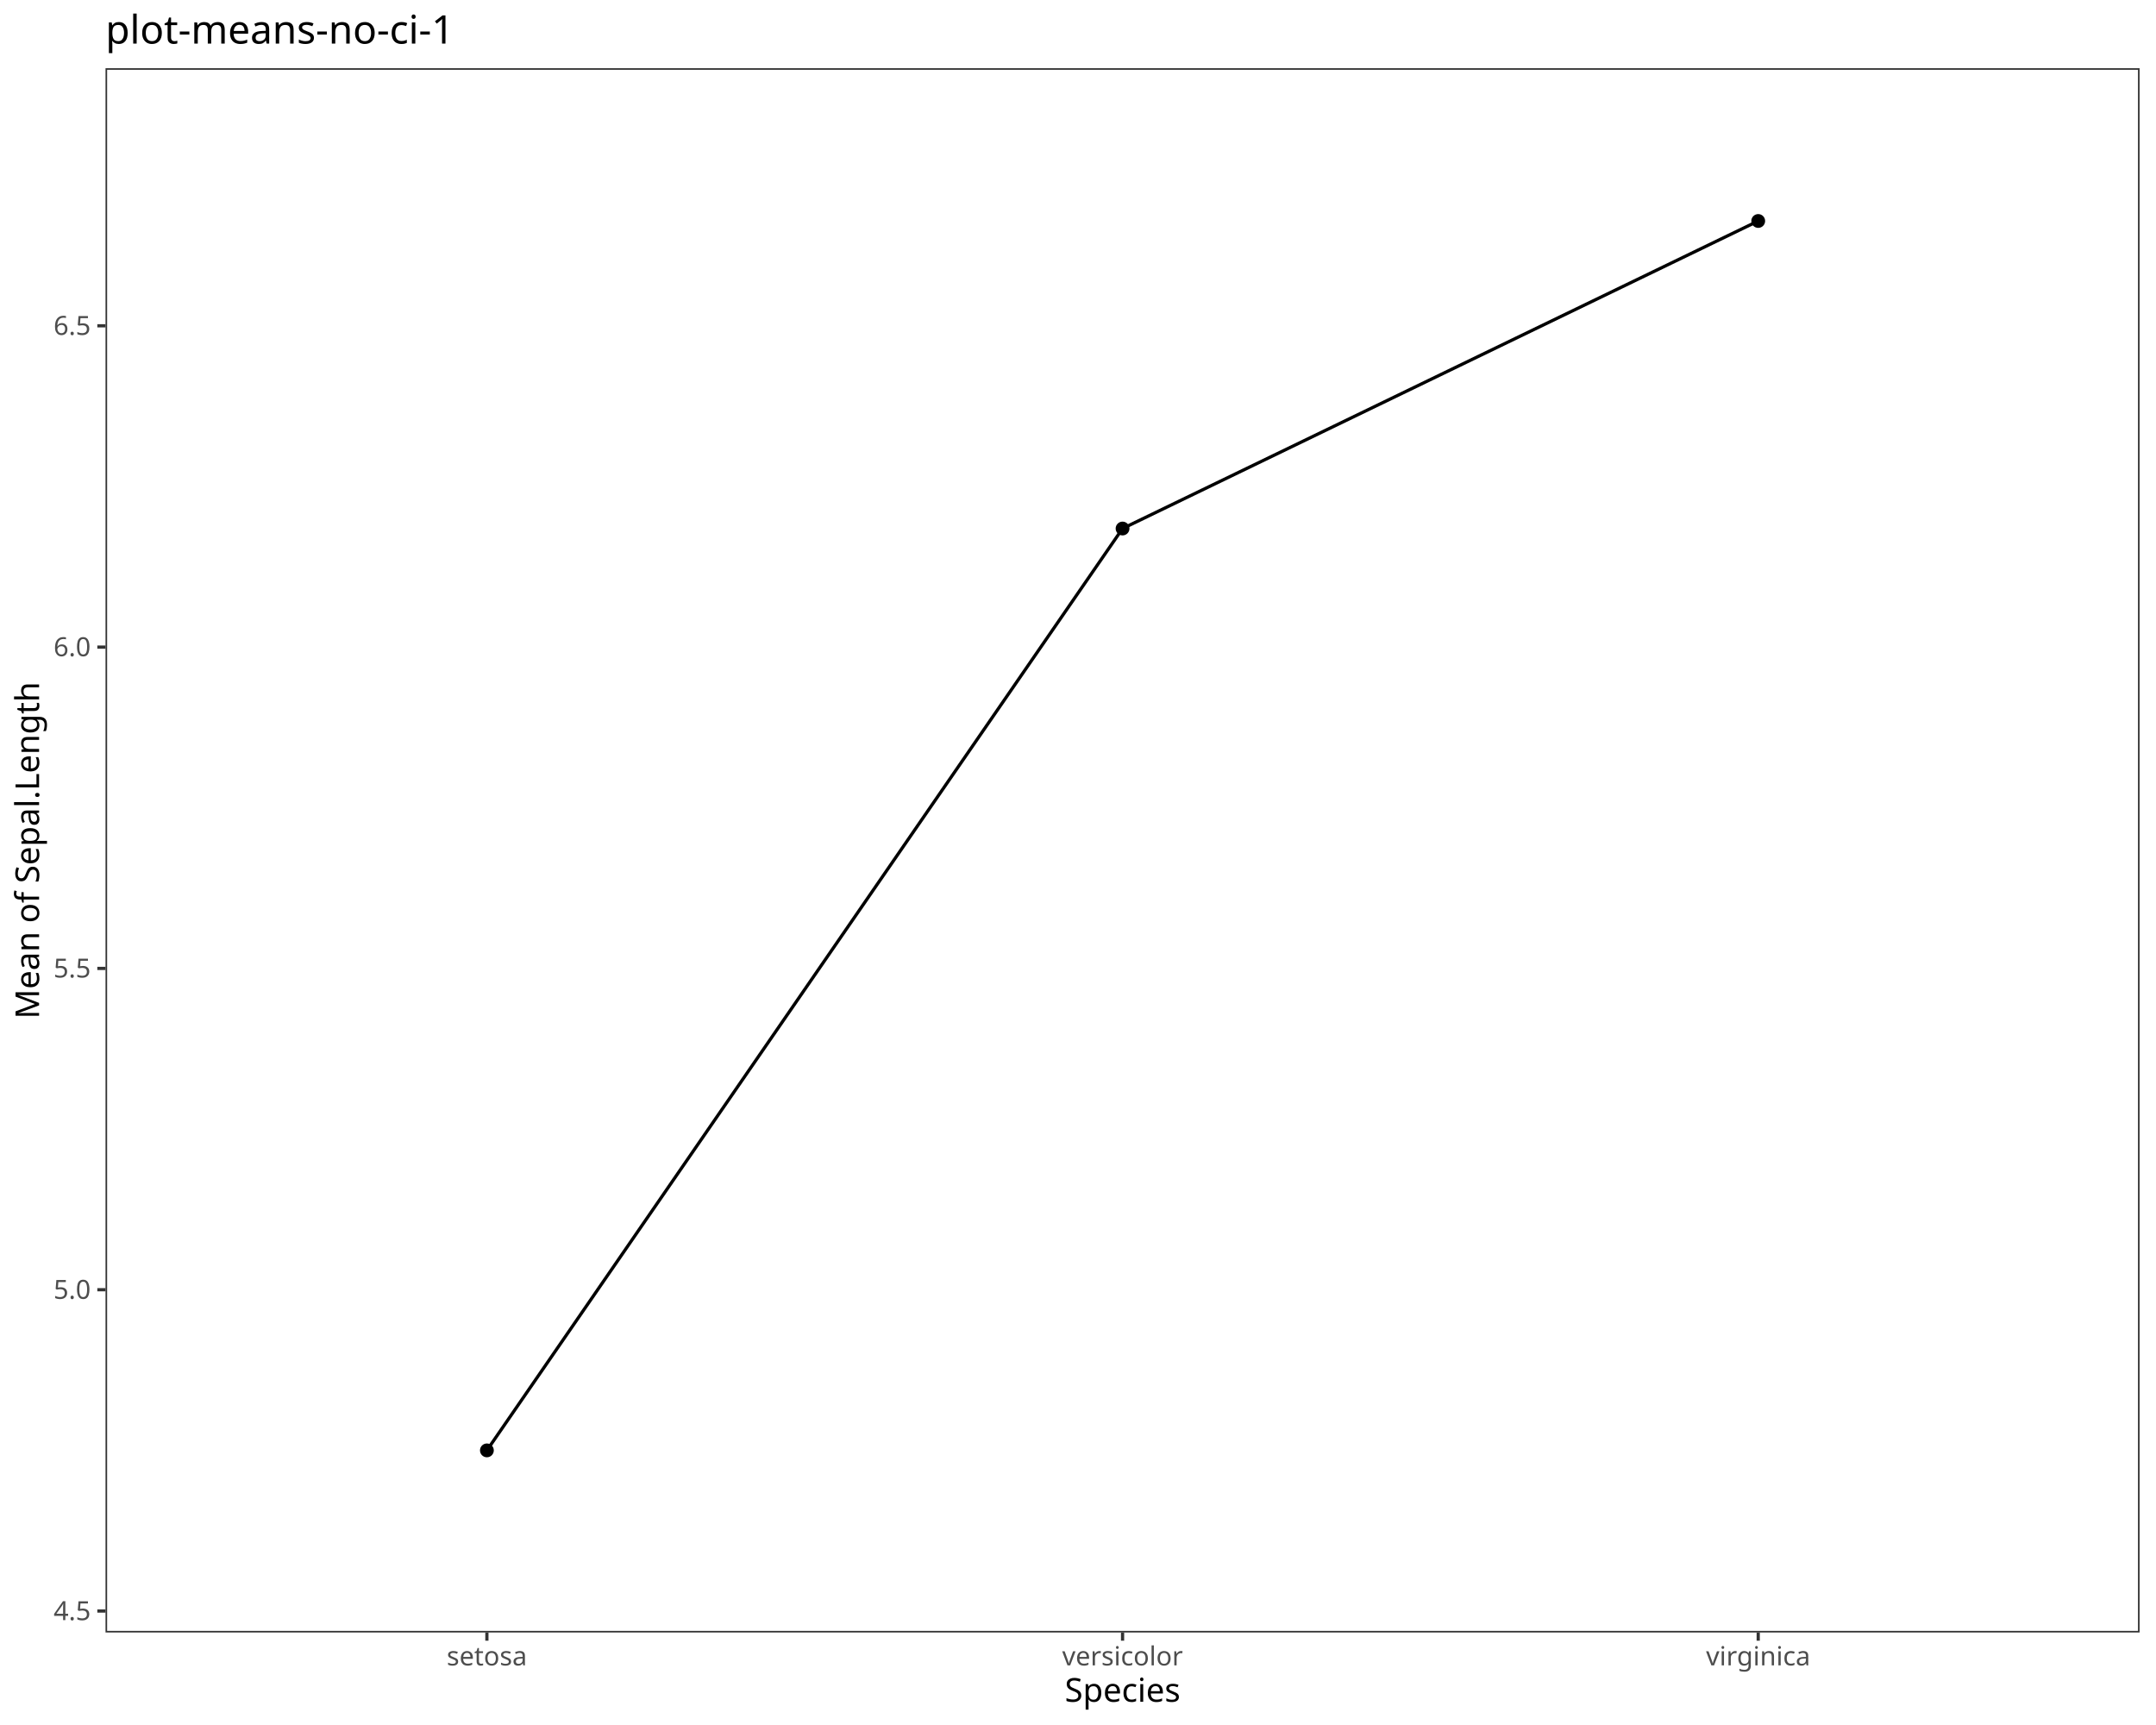
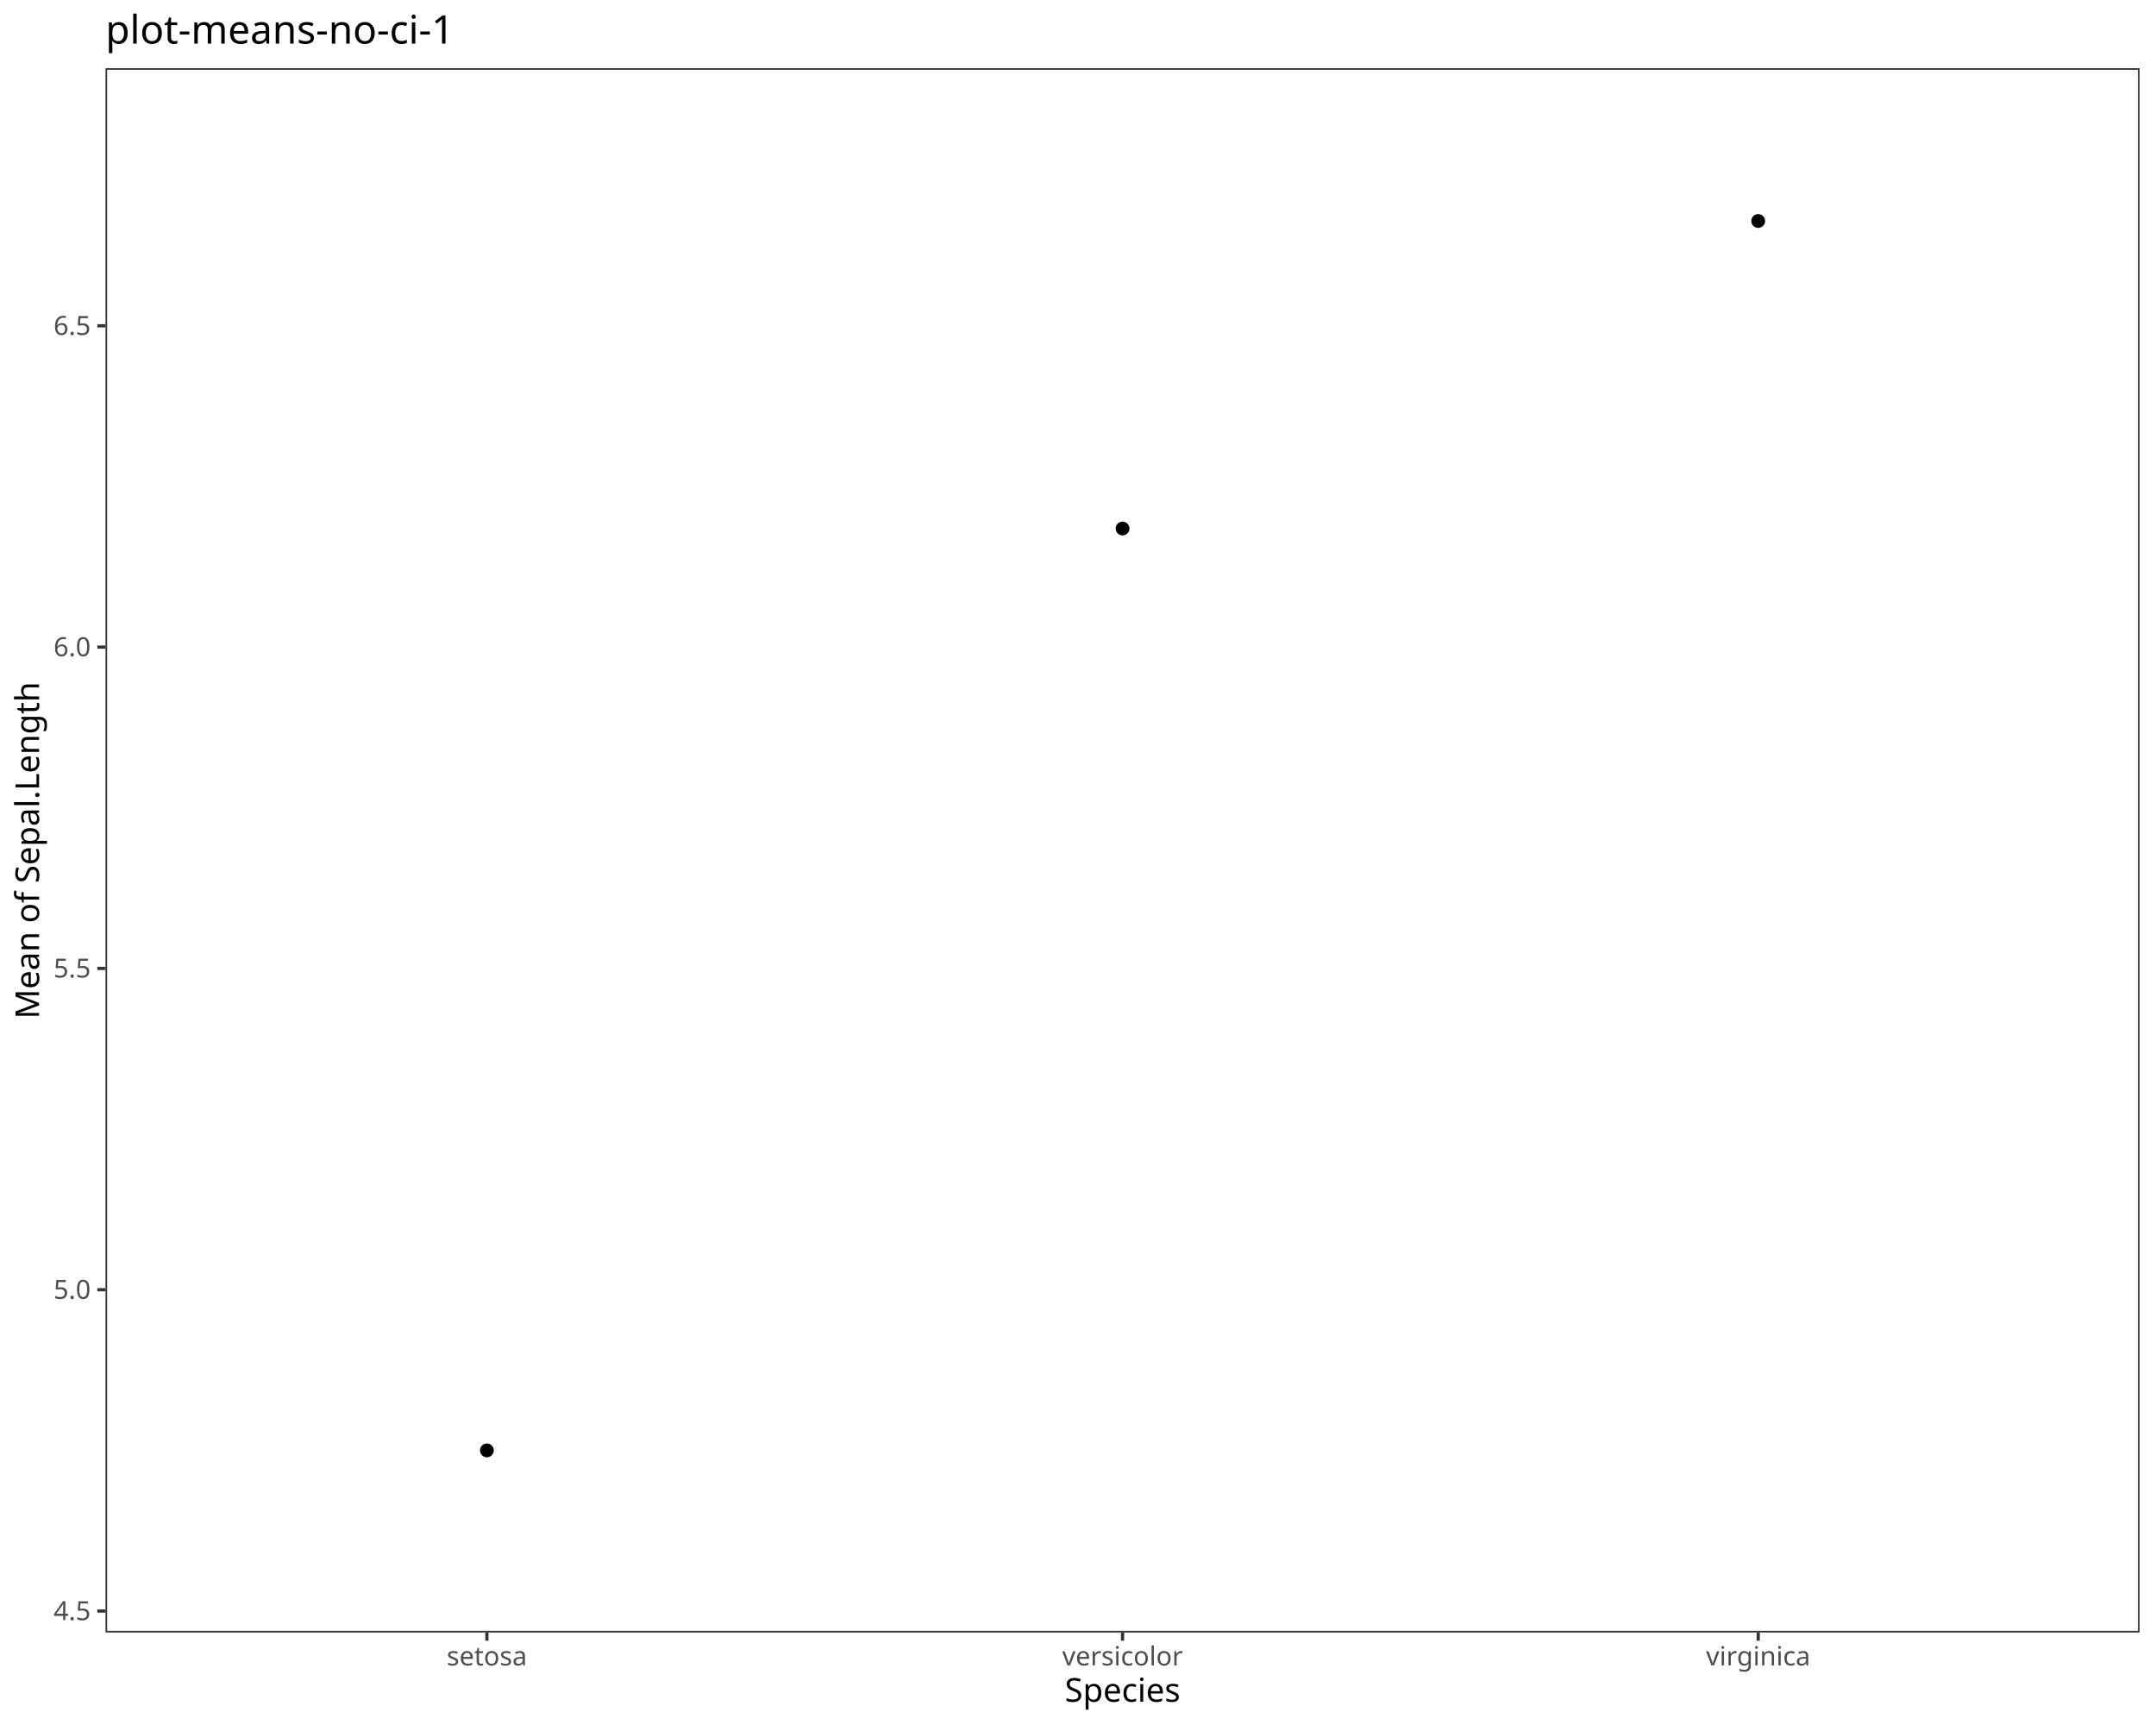
<svg xmlns="http://www.w3.org/2000/svg" class="svglite" data-engine-version="2.0" width="720.00pt" height="576.00pt" viewBox="0 0 720.00 576.00">
  <defs>
    <style type="text/css">
    .svglite line, .svglite polyline, .svglite polygon, .svglite path, .svglite rect, .svglite circle {
      fill: none;
      stroke: #000000;
      stroke-linecap: round;
      stroke-linejoin: round;
      stroke-miterlimit: 10.00;
    }
  </style>
  </defs>
  <rect width="100%" height="100%" style="stroke: none; fill: #FFFFFF;" />
  <defs>
    <clipPath id="cpMC4wMHw3MjAuMDB8MC4wMHw1NzYuMDA=">
      <rect x="0.00" y="0.00" width="720.00" height="576.00" />
    </clipPath>
  </defs>
  <g clip-path="url(#cpMC4wMHw3MjAuMDB8MC4wMHw1NzYuMDA=)">
    <rect x="0.00" y="0.00" width="720.00" height="576.00" style="stroke-width: 1.07; stroke: #FFFFFF; fill: #FFFFFF;" />
  </g>
  <defs>
    <clipPath id="cpMzUuMjR8NzE0LjUyfDIyLjc4fDU0NS4xMQ==">
      <rect x="35.24" y="22.78" width="679.28" height="522.33" />
    </clipPath>
  </defs>
  <g clip-path="url(#cpMzUuMjR8NzE0LjUyfDIyLjc4fDU0NS4xMQ==)">
    <rect x="35.24" y="22.78" width="679.28" height="522.33" style="stroke-width: 1.07; stroke: none; fill: #FFFFFF;" />
-     <polyline points="162.60,484.30 374.88,176.48 587.16,73.79 " style="stroke-width: 1.07; stroke-linecap: butt;" />
    <circle cx="162.60" cy="484.30" r="1.95" style="stroke-width: 0.71; fill: #000000;" />
    <circle cx="374.88" cy="176.48" r="1.95" style="stroke-width: 0.71; fill: #000000;" />
    <circle cx="587.16" cy="73.79" r="1.95" style="stroke-width: 0.71; fill: #000000;" />
    <rect x="35.24" y="22.78" width="679.28" height="522.33" style="stroke-width: 1.07; stroke: #333333;" />
  </g>
  <g clip-path="url(#cpMC4wMHw3MjAuMDB8MC4wMHw1NzYuMDA=)">
    <text x="30.31" y="540.98" text-anchor="end" style="font-size: 8.80px; fill: #4D4D4D; font-family: sans;" textLength="12.23px" lengthAdjust="spacingAndGlyphs">4.5</text>
    <text x="30.31" y="433.69" text-anchor="end" style="font-size: 8.80px; fill: #4D4D4D; font-family: sans;" textLength="12.23px" lengthAdjust="spacingAndGlyphs">5.0</text>
    <text x="30.31" y="326.40" text-anchor="end" style="font-size: 8.80px; fill: #4D4D4D; font-family: sans;" textLength="12.23px" lengthAdjust="spacingAndGlyphs">5.5</text>
    <text x="30.31" y="219.11" text-anchor="end" style="font-size: 8.80px; fill: #4D4D4D; font-family: sans;" textLength="12.23px" lengthAdjust="spacingAndGlyphs">6.0</text>
    <text x="30.31" y="111.82" text-anchor="end" style="font-size: 8.80px; fill: #4D4D4D; font-family: sans;" textLength="12.23px" lengthAdjust="spacingAndGlyphs">6.5</text>
    <polyline points="32.50,537.95 35.24,537.95 " style="stroke-width: 1.07; stroke: #333333; stroke-linecap: butt;" />
    <polyline points="32.50,430.66 35.24,430.66 " style="stroke-width: 1.07; stroke: #333333; stroke-linecap: butt;" />
    <polyline points="32.50,323.37 35.24,323.37 " style="stroke-width: 1.07; stroke: #333333; stroke-linecap: butt;" />
    <polyline points="32.50,216.08 35.24,216.08 " style="stroke-width: 1.07; stroke: #333333; stroke-linecap: butt;" />
    <polyline points="32.50,108.79 35.24,108.79 " style="stroke-width: 1.07; stroke: #333333; stroke-linecap: butt;" />
    <polyline points="162.60,547.85 162.60,545.11 " style="stroke-width: 1.07; stroke: #333333; stroke-linecap: butt;" />
    <polyline points="374.88,547.85 374.88,545.11 " style="stroke-width: 1.07; stroke: #333333; stroke-linecap: butt;" />
    <polyline points="587.16,547.85 587.16,545.11 " style="stroke-width: 1.07; stroke: #333333; stroke-linecap: butt;" />
    <text x="162.60" y="556.10" text-anchor="middle" style="font-size: 8.80px; fill: #4D4D4D; font-family: sans;" textLength="25.94px" lengthAdjust="spacingAndGlyphs">setosa</text>
    <text x="374.88" y="556.10" text-anchor="middle" style="font-size: 8.80px; fill: #4D4D4D; font-family: sans;" textLength="37.66px" lengthAdjust="spacingAndGlyphs">versicolor</text>
    <text x="587.16" y="556.10" text-anchor="middle" style="font-size: 8.80px; fill: #4D4D4D; font-family: sans;" textLength="32.28px" lengthAdjust="spacingAndGlyphs">virginica</text>
    <text x="374.88" y="568.24" text-anchor="middle" style="font-size: 11.00px; font-family: sans;" textLength="39.14px" lengthAdjust="spacingAndGlyphs">Species</text>
    <text transform="translate(13.05,283.95) rotate(-90)" text-anchor="middle" style="font-size: 11.00px; font-family: sans;" textLength="107.65px" lengthAdjust="spacingAndGlyphs">Mean of Sepal.Length</text>
    <text x="35.24" y="14.56" style="font-size: 13.20px; font-family: sans;" textLength="110.06px" lengthAdjust="spacingAndGlyphs">plot-means-no-ci-1</text>
  </g>
</svg>
